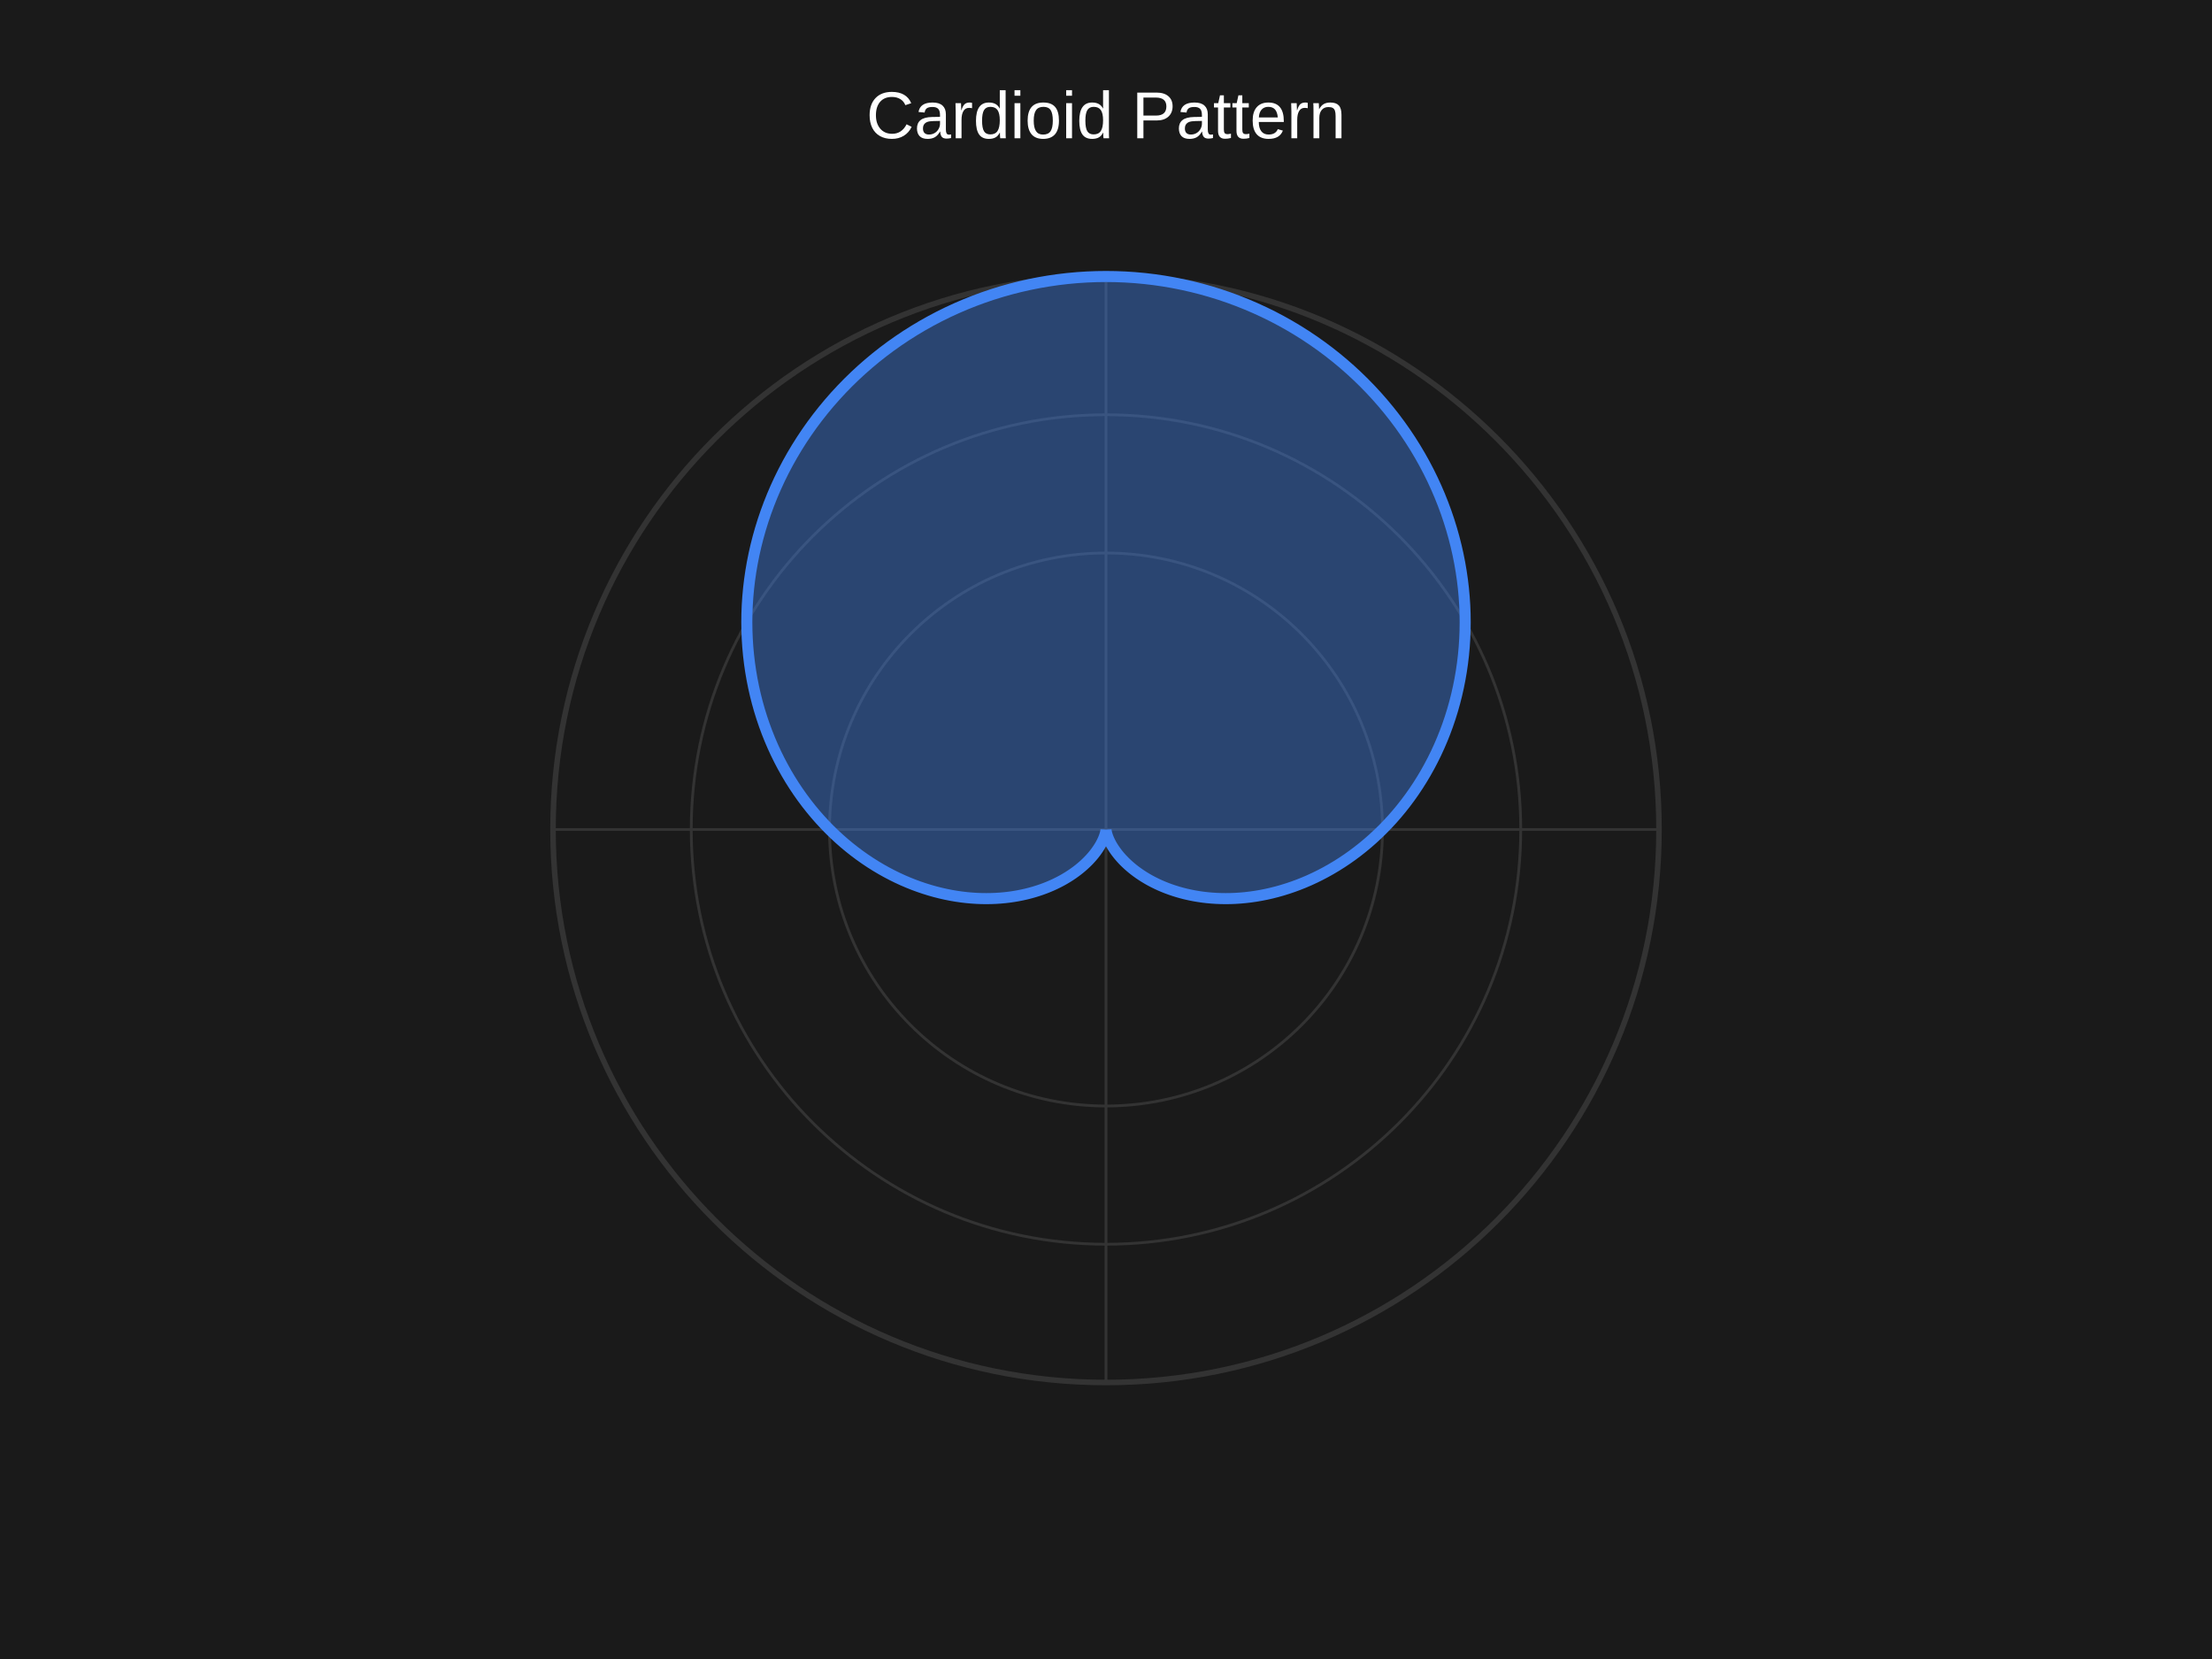
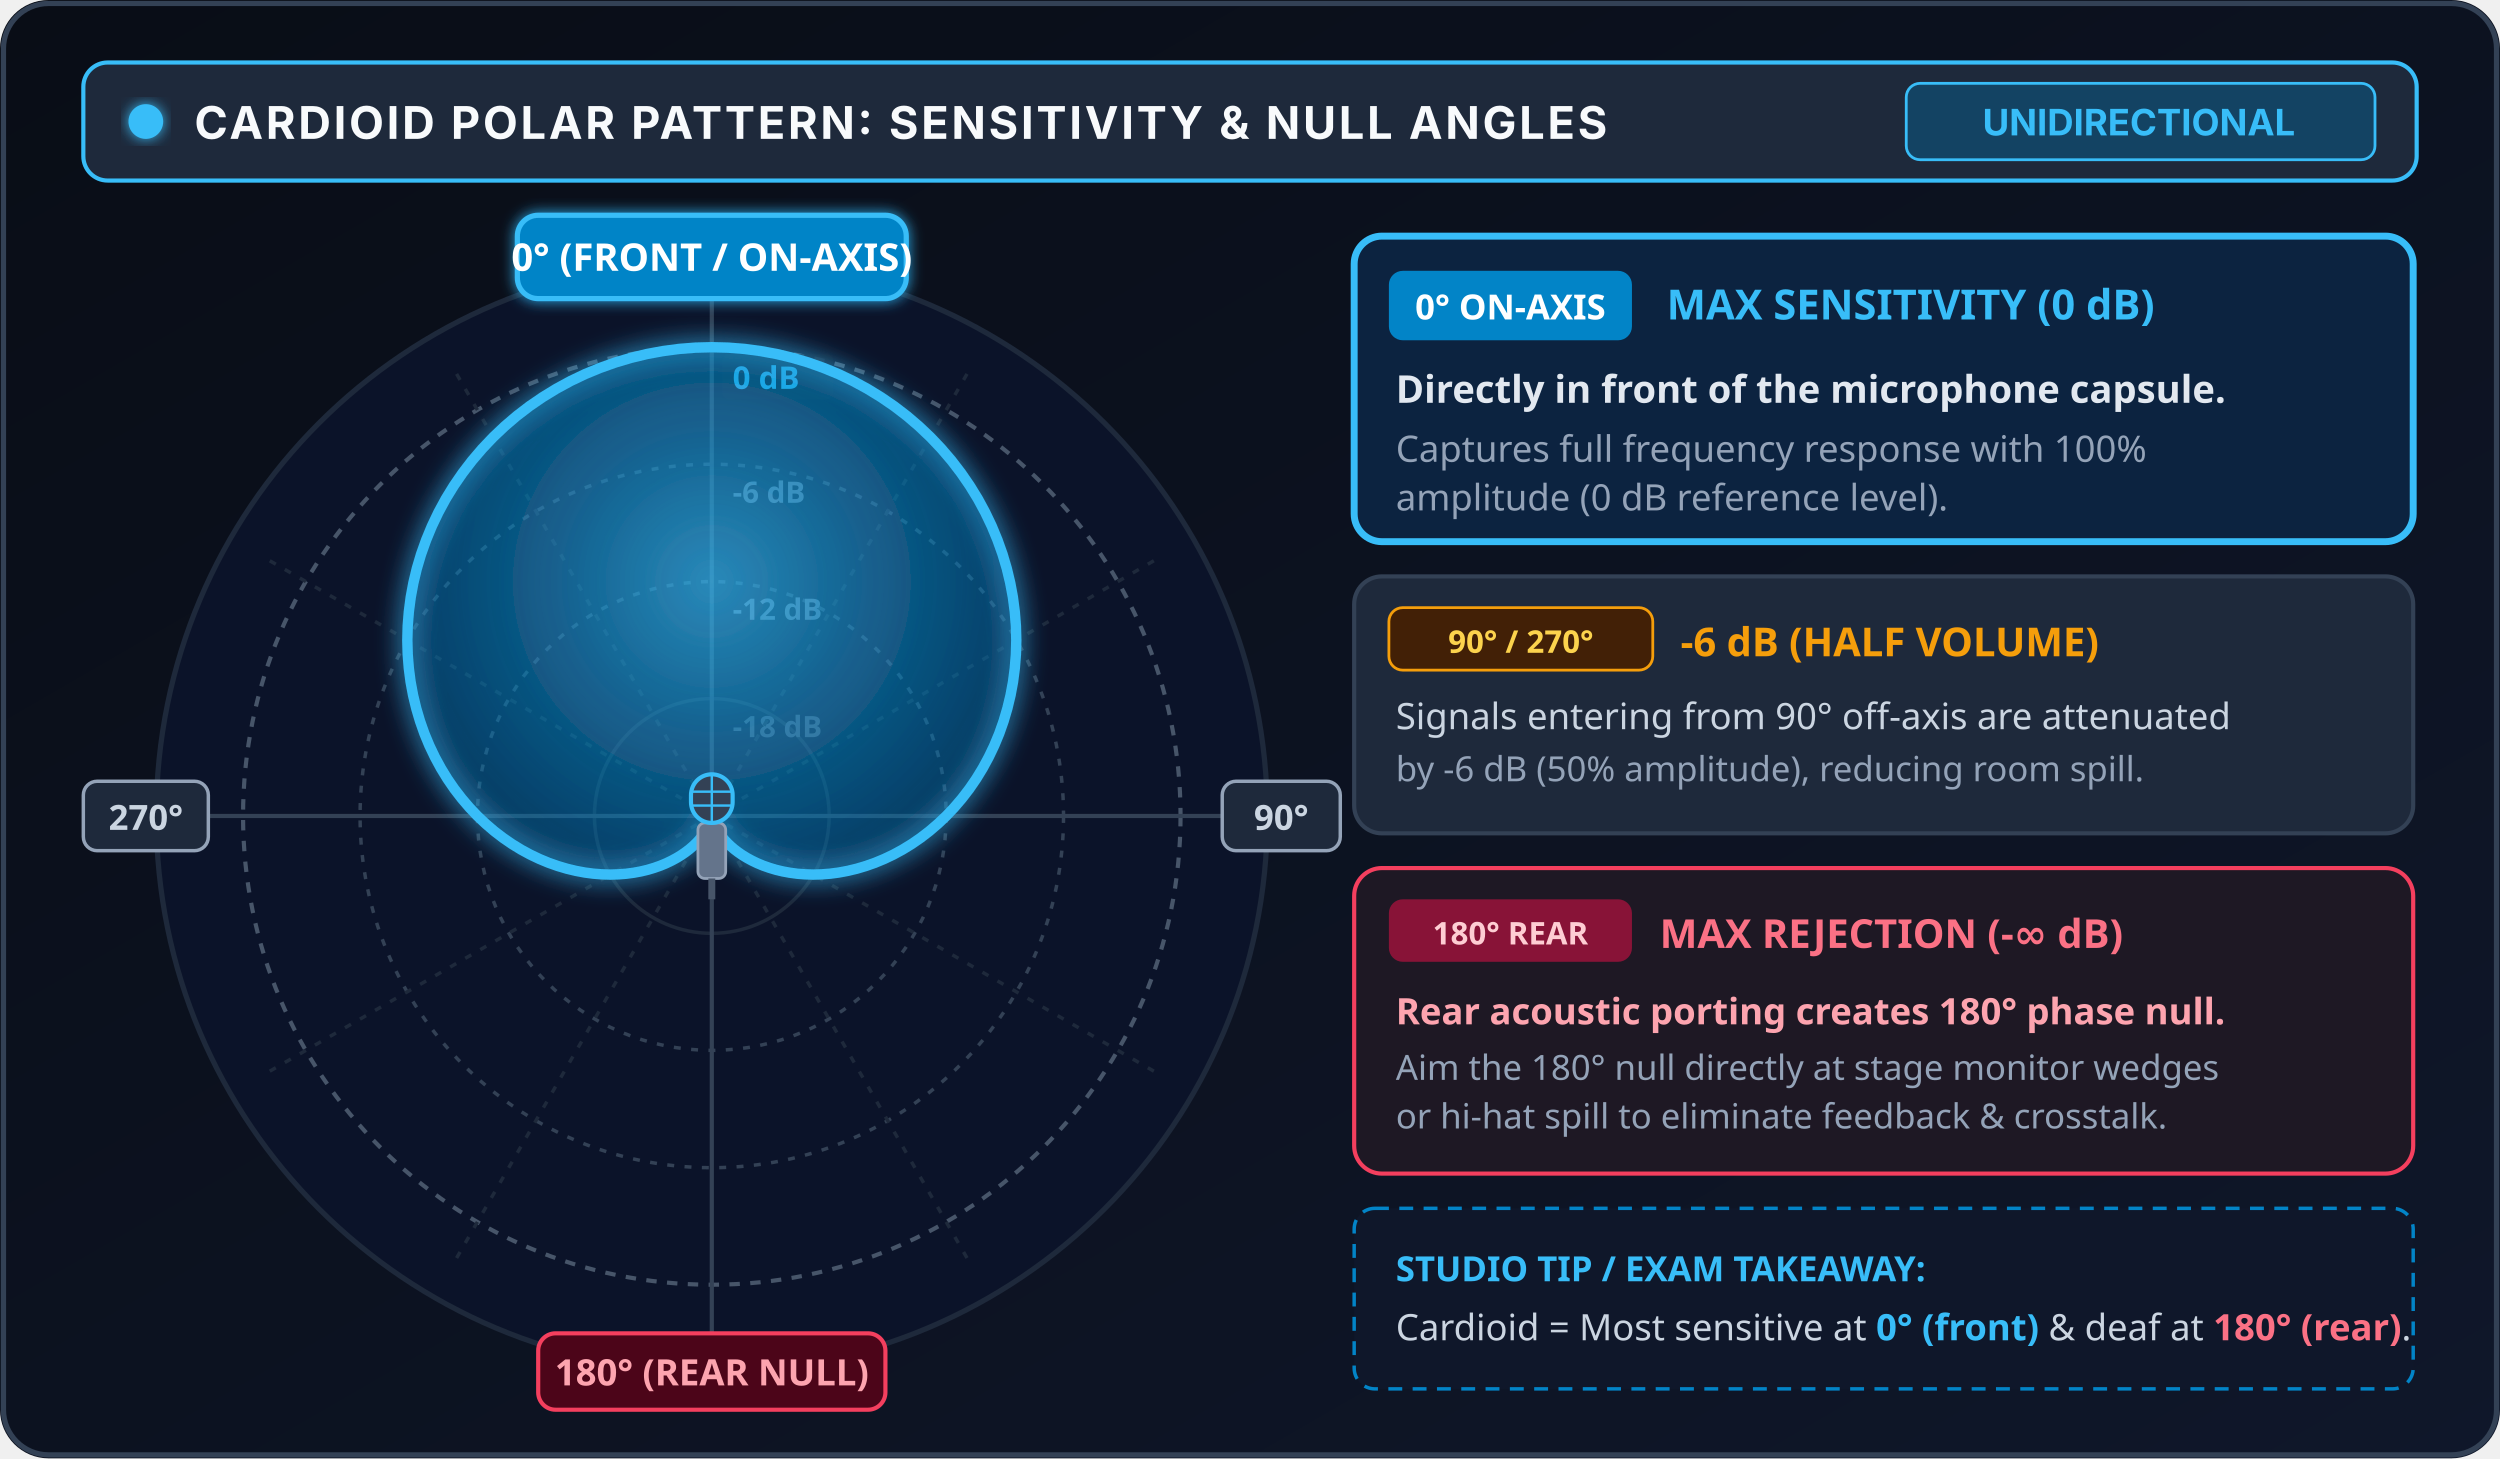
- <svg xmlns="http://www.w3.org/2000/svg" viewBox="0 0 800 600">
-   <rect width="100%" height="100%" fill="#1a1a1a" />
-   <circle cx="400" cy="300" r="200" fill="none" stroke="#333" stroke-width="2" />
-   <circle cx="400" cy="300" r="150.0" fill="none" stroke="#333" stroke-width="1" />
-   <circle cx="400" cy="300" r="100.0" fill="none" stroke="#333" stroke-width="1" />
-   <line x1="200" y1="300" x2="600" y2="300" stroke="#333" stroke-width="1" />
-   <line x1="400" y1="100" x2="400" y2="500" stroke="#333" stroke-width="1" />
-   <path d="M 400.0,100.0 L 403.49,100.046 L 406.978,100.183 L 410.46,100.411 L 413.934,100.73 L 417.398,101.14 L 420.848,101.64 L 424.283,102.231 L 427.699,102.91 L 431.094,103.678 L 434.466,104.535 L 437.811,105.478 L 441.128,106.508 L 444.414,107.623 L 447.666,108.823 L 450.882,110.106 L 454.06,111.471 L 457.197,112.918 L 460.291,114.443 L 463.34,116.048 L 466.341,117.729 L 469.293,119.485 L 472.194,121.315 L 475.04,123.217 L 477.831,125.189 L 480.564,127.23 L 483.238,129.338 L 485.85,131.51 L 488.399,133.746 L 490.883,136.042 L 493.301,138.397 L 495.651,140.81 L 497.932,143.277 L 500.141,145.796 L 502.278,148.366 L 504.342,150.984 L 506.331,153.647 L 508.245,156.355 L 510.081,159.103 L 511.839,161.89 L 513.519,164.713 L 515.119,167.57 L 516.639,170.459 L 518.078,173.377 L 519.435,176.321 L 520.711,179.289 L 521.904,182.279 L 523.014,185.288 L 524.041,188.313 L 524.984,191.353 L 525.845,194.404 L 526.622,197.464 L 527.316,200.53 L 527.927,203.6 L 528.455,206.672 L 528.9,209.743 L 529.263,212.811 L 529.544,215.873 L 529.745,218.927 L 529.864,221.97 L 529.904,225.0 L 529.864,228.015 L 529.747,231.012 L 529.552,233.99 L 529.28,236.946 L 528.933,239.878 L 528.512,242.783 L 528.017,245.66 L 527.451,248.506 L 526.815,251.32 L 526.109,254.1 L 525.335,256.844 L 524.495,259.549 L 523.59,262.215 L 522.622,264.839 L 521.593,267.419 L 520.503,269.955 L 519.356,272.445 L 518.152,274.886 L 516.893,277.278 L 515.582,279.62 L 514.22,281.909 L 512.809,284.146 L 511.351,286.328 L 509.848,288.455 L 508.302,290.525 L 506.715,292.538 L 505.089,294.492 L 503.427,296.388 L 501.73,298.224 L 500.0,300.0 L 498.24,301.715 L 496.451,303.368 L 494.637,304.96 L 492.798,306.489 L 490.937,307.956 L 489.057,309.36 L 487.159,310.702 L 485.245,311.98 L 483.318,313.196 L 481.38,314.349 L 479.432,315.44 L 477.478,316.468 L 475.518,317.435 L 473.556,318.34 L 471.593,319.183 L 469.63,319.966 L 467.671,320.689 L 465.716,321.353 L 463.769,321.957 L 461.83,322.504 L 459.902,322.994 L 457.985,323.428 L 456.083,323.806 L 454.197,324.13 L 452.329,324.401 L 450.479,324.62 L 448.65,324.788 L 446.843,324.907 L 445.06,324.977 L 443.301,325.0 L 441.569,324.977 L 439.865,324.91 L 438.19,324.801 L 436.545,324.65 L 434.931,324.459 L 433.349,324.229 L 431.8,323.963 L 430.286,323.662 L 428.807,323.328 L 427.364,322.961 L 425.958,322.565 L 424.588,322.139 L 423.257,321.688 L 421.964,321.211 L 420.711,320.711 L 419.496,320.189 L 418.322,319.648 L 417.187,319.088 L 416.092,318.512 L 415.038,317.922 L 414.025,317.319 L 413.051,316.705 L 412.118,316.082 L 411.226,315.451 L 410.373,314.814 L 409.56,314.173 L 408.787,313.53 L 408.052,312.886 L 407.356,312.243 L 406.699,311.603 L 406.079,310.966 L 405.495,310.335 L 404.948,309.711 L 404.437,309.096 L 403.96,308.491 L 403.516,307.898 L 403.106,307.318 L 402.728,306.751 L 402.38,306.201 L 402.063,305.667 L 401.774,305.151 L 401.512,304.655 L 401.278,304.179 L 401.068,303.724 L 400.882,303.291 L 400.719,302.882 L 400.577,302.497 L 400.454,302.137 L 400.351,301.804 L 400.264,301.496 L 400.193,301.216 L 400.135,300.964 L 400.091,300.74 L 400.057,300.545 L 400.033,300.379 L 400.017,300.243 L 400.007,300.137 L 400.002,300.061 L 400,300.015 L 400.0,300.0 L 400,300.015 L 399.998,300.061 L 399.993,300.137 L 399.983,300.243 L 399.967,300.379 L 399.943,300.545 L 399.909,300.74 L 399.865,300.964 L 399.807,301.216 L 399.736,301.496 L 399.649,301.804 L 399.546,302.137 L 399.423,302.497 L 399.281,302.882 L 399.118,303.291 L 398.932,303.724 L 398.722,304.179 L 398.488,304.655 L 398.226,305.151 L 397.937,305.667 L 397.62,306.201 L 397.272,306.751 L 396.894,307.318 L 396.484,307.898 L 396.04,308.491 L 395.563,309.096 L 395.052,309.711 L 394.505,310.335 L 393.921,310.966 L 393.301,311.603 L 392.644,312.243 L 391.948,312.886 L 391.213,313.53 L 390.44,314.173 L 389.627,314.814 L 388.774,315.451 L 387.882,316.082 L 386.949,316.705 L 385.975,317.319 L 384.962,317.922 L 383.908,318.512 L 382.813,319.088 L 381.678,319.648 L 380.504,320.189 L 379.289,320.711 L 378.036,321.211 L 376.743,321.688 L 375.412,322.139 L 374.042,322.565 L 372.636,322.961 L 371.193,323.328 L 369.714,323.662 L 368.2,323.963 L 366.651,324.229 L 365.069,324.459 L 363.455,324.65 L 361.81,324.801 L 360.135,324.91 L 358.431,324.977 L 356.699,325.0 L 354.94,324.977 L 353.157,324.907 L 351.35,324.788 L 349.521,324.62 L 347.671,324.401 L 345.803,324.13 L 343.917,323.806 L 342.015,323.428 L 340.098,322.994 L 338.17,322.504 L 336.231,321.957 L 334.284,321.353 L 332.329,320.689 L 330.37,319.966 L 328.407,319.183 L 326.444,318.34 L 324.482,317.435 L 322.522,316.468 L 320.568,315.44 L 318.62,314.349 L 316.682,313.196 L 314.755,311.98 L 312.841,310.702 L 310.943,309.36 L 309.063,307.956 L 307.202,306.489 L 305.363,304.96 L 303.549,303.368 L 301.76,301.715 L 300.0,300.0 L 298.27,298.224 L 296.573,296.388 L 294.911,294.492 L 293.285,292.538 L 291.698,290.525 L 290.152,288.455 L 288.649,286.328 L 287.191,284.146 L 285.78,281.909 L 284.418,279.62 L 283.107,277.278 L 281.848,274.886 L 280.644,272.445 L 279.497,269.955 L 278.407,267.419 L 277.378,264.839 L 276.41,262.215 L 275.505,259.549 L 274.665,256.844 L 273.891,254.1 L 273.185,251.32 L 272.549,248.506 L 271.983,245.66 L 271.488,242.783 L 271.067,239.878 L 270.72,236.946 L 270.448,233.99 L 270.253,231.012 L 270.136,228.015 L 270.096,225.0 L 270.136,221.97 L 270.255,218.927 L 270.456,215.873 L 270.737,212.811 L 271.1,209.743 L 271.545,206.672 L 272.073,203.6 L 272.684,200.53 L 273.378,197.464 L 274.155,194.404 L 275.016,191.353 L 275.959,188.313 L 276.986,185.288 L 278.096,182.279 L 279.289,179.289 L 280.565,176.321 L 281.922,173.377 L 283.361,170.459 L 284.881,167.57 L 286.481,164.713 L 288.161,161.89 L 289.919,159.103 L 291.755,156.355 L 293.669,153.647 L 295.658,150.984 L 297.722,148.366 L 299.859,145.796 L 302.068,143.277 L 304.349,140.81 L 306.699,138.397 L 309.117,136.042 L 311.601,133.746 L 314.15,131.51 L 316.762,129.338 L 319.436,127.23 L 322.169,125.189 L 324.96,123.217 L 327.806,121.315 L 330.707,119.485 L 333.659,117.729 L 336.66,116.048 L 339.709,114.443 L 342.803,112.918 L 345.94,111.471 L 349.118,110.106 L 352.334,108.823 L 355.586,107.623 L 358.872,106.508 L 362.189,105.478 L 365.534,104.535 L 368.906,103.678 L 372.301,102.91 L 375.717,102.231 L 379.152,101.64 L 382.602,101.14 L 386.066,100.73 L 389.54,100.411 L 393.022,100.183 L 396.51,100.046 L 400,100.0 Z" fill="rgba(66, 133, 244, 0.4)" stroke="#4285f4" stroke-width="4" />
-   <text x="50%" y="50" text-anchor="middle" fill="white" font-family="Arial" font-size="24">Cardioid Pattern</text>
+ <svg xmlns="http://www.w3.org/2000/svg" width="720" height="420" viewBox="0 0 720 420" fill="none">
+   <defs>
+     <linearGradient id="bg-grad" x1="0%" y1="0%" x2="100%" y2="100%">
+       <stop offset="0%" stop-color="#090d16" />
+       <stop offset="100%" stop-color="#0f172a" />
+     </linearGradient>
+     <filter id="glow-cyan" x="-20%" y="-20%" width="140%" height="140%">
+       <feGaussianBlur stdDeviation="3.5" result="blur" />
+       <feMerge>
+         <feMergeNode in="blur" />
+         <feMergeNode in="SourceGraphic" />
+       </feMerge>
+     </filter>
+     <filter id="glow-badge" x="-20%" y="-20%" width="140%" height="140%">
+       <feGaussianBlur stdDeviation="2" result="blur" />
+       <feMerge>
+         <feMergeNode in="blur" />
+         <feMergeNode in="SourceGraphic" />
+       </feMerge>
+     </filter>
+     <radialGradient id="cardioid-radial" cx="205" cy="167.5" r="135" fx="205" fy="167.5" gradientUnits="userSpaceOnUse">
+       <stop offset="0%" stop-color="#38bdf8" stop-opacity="0.45" />
+       <stop offset="60%" stop-color="#0284c7" stop-opacity="0.25" />
+       <stop offset="100%" stop-color="#0369a1" stop-opacity="0.05" />
+     </radialGradient>
+     <marker id="arrowhead-cyan" markerWidth="8" markerHeight="6" refX="7" refY="3" orient="auto">
+       <polygon points="0 0, 8 3, 0 6" fill="#38bdf8" />
+     </marker>
+     <marker id="arrowhead-red" markerWidth="8" markerHeight="6" refX="7" refY="3" orient="auto">
+       <polygon points="0 0, 8 3, 0 6" fill="#f43f5e" />
+     </marker>
+   </defs>
+   <rect width="720" height="420" rx="14" fill="url(#bg-grad)" />
+   <rect x="1" y="1" width="718" height="418" rx="13" stroke="#334155" stroke-width="1.5" />
+   <g transform="translate(24, 18)">
+     <rect x="0" y="0" width="672" height="34" rx="7" fill="#1e293b" stroke="#38bdf8" stroke-width="1.2" />
+     <circle cx="18" cy="17" r="5" fill="#38bdf8" filter="url(#glow-badge)" />
+     <text x="32" y="22" fill="#f8fafc" font-family="system-ui, -apple-system, sans-serif" font-size="13" font-weight="700" letter-spacing="0.8">CARDIOID POLAR PATTERN: SENSITIVITY &amp; NULL ANGLES</text>
+     <rect x="525" y="6" width="135" height="22" rx="4" fill="#0369a1" fill-opacity="0.4" stroke="#38bdf8" stroke-width="0.8" />
+     <text x="592" y="21" fill="#38bdf8" font-family="system-ui, -apple-system, sans-serif" font-size="10.5" font-weight="700" text-anchor="middle">UNIDIRECTIONAL</text>
+   </g>
+   <g id="polar-radar">
+     <circle cx="205" cy="235" r="160" fill="#0b1329" stroke="#1e293b" stroke-width="1.5" />
+     <circle cx="205" cy="235" r="135" fill="none" stroke="#475569" stroke-width="1.2" stroke-dasharray="3 3" />
+     <circle cx="205" cy="235" r="101.3" fill="none" stroke="#334155" stroke-width="1" stroke-dasharray="2 3" />
+     <circle cx="205" cy="235" r="67.5" fill="none" stroke="#334155" stroke-width="1" stroke-dasharray="2 3" />
+     <circle cx="205" cy="235" r="33.8" fill="none" stroke="#1e293b" stroke-width="1" />
+     <rect x="208" y="102" width="32" height="13" rx="2" fill="#0f172a" fill-opacity="0.8" />
+     <text x="211" y="112" fill="#38bdf8" font-family="system-ui, sans-serif" font-size="9" font-weight="700">0 dB</text>
+     <text x="211" y="144.8" fill="#64748b" font-family="system-ui, sans-serif" font-size="8.5" font-weight="600">-6 dB</text>
+     <text x="211" y="178.5" fill="#64748b" font-family="system-ui, sans-serif" font-size="8.5" font-weight="600">-12 dB</text>
+     <text x="211" y="212.3" fill="#475569" font-family="system-ui, sans-serif" font-size="8.5" font-weight="600">-18 dB</text>
+     <line x1="205" y1="235" x2="280.0" y2="105.1" stroke="#1e293b" stroke-width="1" stroke-dasharray="2 3" />
+     <line x1="205" y1="235" x2="334.9" y2="160.0" stroke="#1e293b" stroke-width="1" stroke-dasharray="2 3" />
+     <line x1="205" y1="235" x2="334.9" y2="310.0" stroke="#1e293b" stroke-width="1" stroke-dasharray="2 3" />
+     <line x1="205" y1="235" x2="280.0" y2="364.9" stroke="#1e293b" stroke-width="1" stroke-dasharray="2 3" />
+     <line x1="205" y1="235" x2="130.0" y2="364.9" stroke="#1e293b" stroke-width="1" stroke-dasharray="2 3" />
+     <line x1="205" y1="235" x2="75.1" y2="310.0" stroke="#1e293b" stroke-width="1" stroke-dasharray="2 3" />
+     <line x1="205" y1="235" x2="75.1" y2="160.0" stroke="#1e293b" stroke-width="1" stroke-dasharray="2 3" />
+     <line x1="205" y1="235" x2="130.0" y2="105.1" stroke="#1e293b" stroke-width="1" stroke-dasharray="2 3" />
+     <line x1="205" y1="80" x2="205" y2="390" stroke="#334155" stroke-width="1.2" />
+     <line x1="50" y1="235" x2="360" y2="235" stroke="#334155" stroke-width="1.2" />
+     <path d="M 205.00 100.00 L 209.71 100.12 L 214.41 100.49 L 219.07 101.11 L 223.70 101.96 L 228.26 103.06 L 232.76 104.39 L 237.17 105.96 L 241.49 107.74 L 245.70 109.75 L 249.78 111.97 L 253.73 114.39 L 257.54 117.00 L 261.19 119.80 L 264.67 122.78 L 267.98 125.92 L 271.10 129.21 L 274.04 132.65 L 276.77 136.21 L 279.30 139.89 L 281.63 143.68 L 283.73 147.56 L 285.62 151.52 L 287.28 155.54 L 288.73 159.61 L 289.95 163.72 L 290.94 167.86 L 291.71 172.00 L 292.25 176.15 L 292.58 180.28 L 292.69 184.38 L 292.58 188.43 L 292.26 192.44 L 291.75 196.38 L 291.03 200.24 L 290.12 204.02 L 289.03 207.70 L 287.77 211.27 L 286.34 214.72 L 284.75 218.05 L 283.02 221.24 L 281.15 224.30 L 279.15 227.21 L 277.03 229.96 L 274.81 232.56 L 272.50 235.00 L 270.10 237.27 L 267.64 239.38 L 265.11 241.32 L 262.54 243.09 L 259.93 244.69 L 257.30 246.12 L 254.65 247.38 L 252.00 248.48 L 249.36 249.41 L 246.74 250.19 L 244.14 250.81 L 241.58 251.29 L 239.07 251.62 L 236.62 251.81 L 234.23 251.88 L 231.91 251.81 L 229.67 251.64 L 227.51 251.35 L 225.44 250.97 L 223.47 250.50 L 221.60 249.94 L 219.83 249.32 L 218.16 248.63 L 216.60 247.88 L 215.15 247.10 L 213.81 246.28 L 212.58 245.43 L 211.45 244.57 L 210.44 243.70 L 209.52 242.83 L 208.71 241.98 L 207.99 241.14 L 207.37 240.33 L 206.84 239.56 L 206.39 238.83 L 206.02 238.14 L 205.72 237.51 L 205.49 236.95 L 205.31 236.44 L 205.18 236.01 L 205.09 235.65 L 205.04 235.37 L 205.01 235.16 L 205.00 235.04 L 205.00 235.00 L 205.00 235.04 L 204.99 235.16 L 204.96 235.37 L 204.91 235.65 L 204.82 236.01 L 204.69 236.44 L 204.51 236.95 L 204.28 237.51 L 203.98 238.14 L 203.61 238.83 L 203.16 239.56 L 202.63 240.33 L 202.01 241.14 L 201.29 241.98 L 200.48 242.83 L 199.56 243.70 L 198.55 244.57 L 197.42 245.43 L 196.19 246.28 L 194.85 247.10 L 193.40 247.88 L 191.84 248.63 L 190.17 249.32 L 188.40 249.94 L 186.53 250.50 L 184.56 250.97 L 182.49 251.35 L 180.33 251.64 L 178.09 251.81 L 175.77 251.88 L 173.38 251.81 L 170.93 251.62 L 168.42 251.29 L 165.86 250.81 L 163.26 250.19 L 160.64 249.41 L 158.00 248.48 L 155.35 247.38 L 152.70 246.12 L 150.07 244.69 L 147.46 243.09 L 144.89 241.32 L 142.36 239.38 L 139.90 237.27 L 137.50 235.00 L 135.19 232.56 L 132.97 229.96 L 130.85 227.21 L 128.85 224.30 L 126.98 221.24 L 125.25 218.05 L 123.66 214.72 L 122.23 211.27 L 120.97 207.70 L 119.88 204.02 L 118.97 200.24 L 118.25 196.38 L 117.74 192.44 L 117.42 188.43 L 117.31 184.38 L 117.42 180.28 L 117.75 176.15 L 118.29 172.00 L 119.06 167.86 L 120.05 163.72 L 121.27 159.61 L 122.72 155.54 L 124.38 151.52 L 126.27 147.56 L 128.37 143.68 L 130.70 139.89 L 133.23 136.21 L 135.96 132.65 L 138.90 129.21 L 142.02 125.92 L 145.33 122.78 L 148.81 119.80 L 152.46 117.00 L 156.27 114.39 L 160.22 111.97 L 164.30 109.75 L 168.51 107.74 L 172.83 105.96 L 177.24 104.39 L 181.74 103.06 L 186.30 101.96 L 190.93 101.11 L 195.59 100.49 L 200.29 100.12 L 205.00 100.00 Z" fill="url(#cardioid-radial)" stroke="#38bdf8" stroke-width="3" filter="url(#glow-cyan)" />
+     <g transform="translate(195, 223)">
+       <rect x="6" y="14" width="8" height="16" rx="2" fill="#64748b" stroke="#94a3b8" stroke-width="0.8" />
+       <line x1="10" y1="30" x2="10" y2="36" stroke="#475569" stroke-width="2" />
+       <rect x="4" y="0" width="12" height="14" rx="6" fill="#334155" stroke="#38bdf8" stroke-width="1.2" />
+       <line x1="4" y1="5" x2="16" y2="5" stroke="#38bdf8" stroke-width="0.7" />
+       <line x1="4" y1="9" x2="16" y2="9" stroke="#38bdf8" stroke-width="0.7" />
+       <line x1="10" y1="0" x2="10" y2="14" stroke="#38bdf8" stroke-width="0.7" />
+     </g>
+     <g transform="translate(205, 74)">
+       <rect x="-56" y="-12" width="112" height="24" rx="6" fill="#0284c7" stroke="#38bdf8" stroke-width="1.5" filter="url(#glow-badge)" />
+       <text x="0" y="4" fill="#ffffff" font-family="system-ui, sans-serif" font-size="11" font-weight="800" text-anchor="middle">0° (FRONT / ON-AXIS)</text>
+     </g>
+     <g transform="translate(352, 225)">
+       <rect x="0" y="0" width="34" height="20" rx="4" fill="#1e293b" stroke="#94a3b8" stroke-width="1" />
+       <text x="17" y="14" fill="#cbd5e1" font-family="system-ui, sans-serif" font-size="10" font-weight="700" text-anchor="middle">90°</text>
+     </g>
+     <g transform="translate(24, 225)">
+       <rect x="0" y="0" width="36" height="20" rx="4" fill="#1e293b" stroke="#94a3b8" stroke-width="1" />
+       <text x="18" y="14" fill="#cbd5e1" font-family="system-ui, sans-serif" font-size="10" font-weight="700" text-anchor="middle">270°</text>
+     </g>
+     <g transform="translate(205, 384)">
+       <rect x="-50" y="0" width="100" height="22" rx="5" fill="#4c0519" stroke="#f43f5e" stroke-width="1.2" />
+       <text x="0" y="15" fill="#fda4af" font-family="system-ui, sans-serif" font-size="10.5" font-weight="700" text-anchor="middle">180° (REAR NULL)</text>
+     </g>
+   </g>
+   <g transform="translate(390, 68)">
+     <g transform="translate(0, 0)">
+       <rect x="0" y="0" width="305" height="88" rx="8" fill="#0c2340" stroke="#38bdf8" stroke-width="2" />
+       <rect x="10" y="10" width="70" height="20" rx="4" fill="#0284c7" />
+       <text x="45" y="24" fill="#ffffff" font-family="system-ui, sans-serif" font-size="10" font-weight="800" text-anchor="middle">0° ON-AXIS</text>
+       <text x="90" y="24" fill="#38bdf8" font-family="system-ui, sans-serif" font-size="12" font-weight="800">MAX SENSITIVITY (0 dB)</text>
+       <text x="12" y="48" fill="#e2e8f0" font-family="system-ui, sans-serif" font-size="11" font-weight="600">Directly in front of the microphone capsule.</text>
+       <text x="12" y="65" fill="#94a3b8" font-family="system-ui, sans-serif" font-size="10.5">Captures full frequency response with 100%</text>
+       <text x="12" y="79" fill="#94a3b8" font-family="system-ui, sans-serif" font-size="10.5">amplitude (0 dB reference level).</text>
+     </g>
+     <g transform="translate(0, 98)">
+       <rect x="0" y="0" width="305" height="74" rx="8" fill="#1e293b" stroke="#334155" stroke-width="1.2" />
+       <rect x="10" y="9" width="76" height="18" rx="4" fill="#422006" stroke="#f59e0b" stroke-width="0.8" />
+       <text x="48" y="22" fill="#fcd34d" font-family="system-ui, sans-serif" font-size="9" font-weight="700" text-anchor="middle">90° / 270°</text>
+       <text x="94" y="23" fill="#f59e0b" font-family="system-ui, sans-serif" font-size="11.5" font-weight="700">-6 dB (HALF VOLUME)</text>
+       <text x="12" y="44" fill="#cbd5e1" font-family="system-ui, sans-serif" font-size="10.5">Signals entering from 90° off-axis are attenuated</text>
+       <text x="12" y="59" fill="#94a3b8" font-family="system-ui, sans-serif" font-size="10">by -6 dB (50% amplitude), reducing room spill.</text>
+     </g>
+     <g transform="translate(0, 182)">
+       <rect x="0" y="0" width="305" height="88" rx="8" fill="#1e1824" stroke="#f43f5e" stroke-width="1.2" />
+       <rect x="10" y="9" width="70" height="18" rx="4" fill="#881337" />
+       <text x="45" y="22" fill="#fecdd3" font-family="system-ui, sans-serif" font-size="9" font-weight="700" text-anchor="middle">180° REAR</text>
+       <text x="88" y="23" fill="#fb7185" font-family="system-ui, sans-serif" font-size="11.5" font-weight="700">MAX REJECTION (-∞ dB)</text>
+       <text x="12" y="45" fill="#fda4af" font-family="system-ui, sans-serif" font-size="10.5" font-weight="600">Rear acoustic porting creates 180° phase null.</text>
+       <text x="12" y="61" fill="#94a3b8" font-family="system-ui, sans-serif" font-size="10">Aim the 180° null directly at stage monitor wedges</text>
+       <text x="12" y="75" fill="#94a3b8" font-family="system-ui, sans-serif" font-size="10">or hi-hat spill to eliminate feedback &amp; crosstalk.</text>
+     </g>
+     <g transform="translate(0, 280)">
+       <rect x="0" y="0" width="305" height="52" rx="6" fill="#0f172a" stroke="#0284c7" stroke-dasharray="4 3" stroke-width="1" />
+       <text x="12" y="21" fill="#38bdf8" font-family="system-ui, sans-serif" font-size="10" font-weight="700">STUDIO TIP / EXAM TAKEAWAY:</text>
+       <text x="12" y="38" fill="#cbd5e1" font-family="system-ui, sans-serif" font-size="10.5">Cardioid = Most sensitive at <tspan fill="#38bdf8" font-weight="700">0° (front)</tspan> &amp; deaf at <tspan fill="#fb7185" font-weight="700">180° (rear)</tspan>.</text>
+     </g>
+   </g>
</svg>
